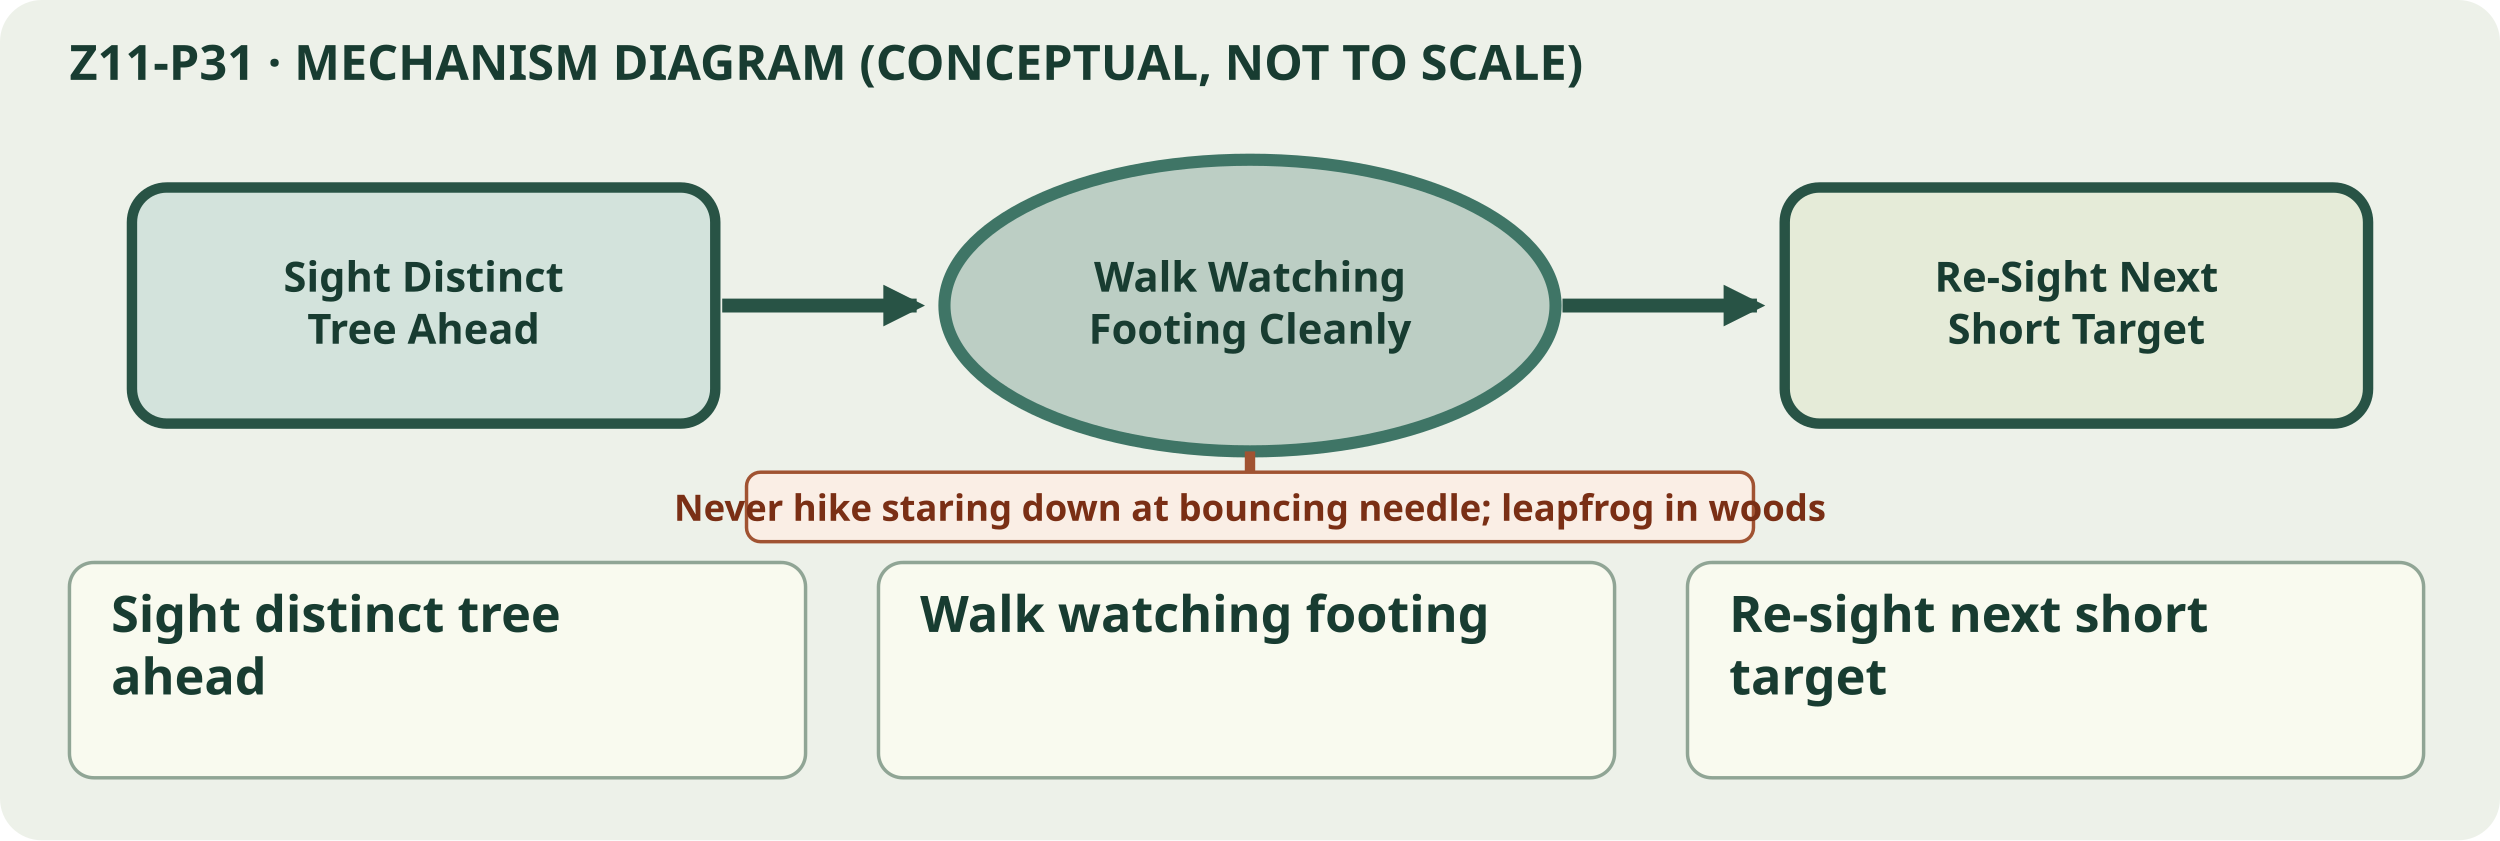
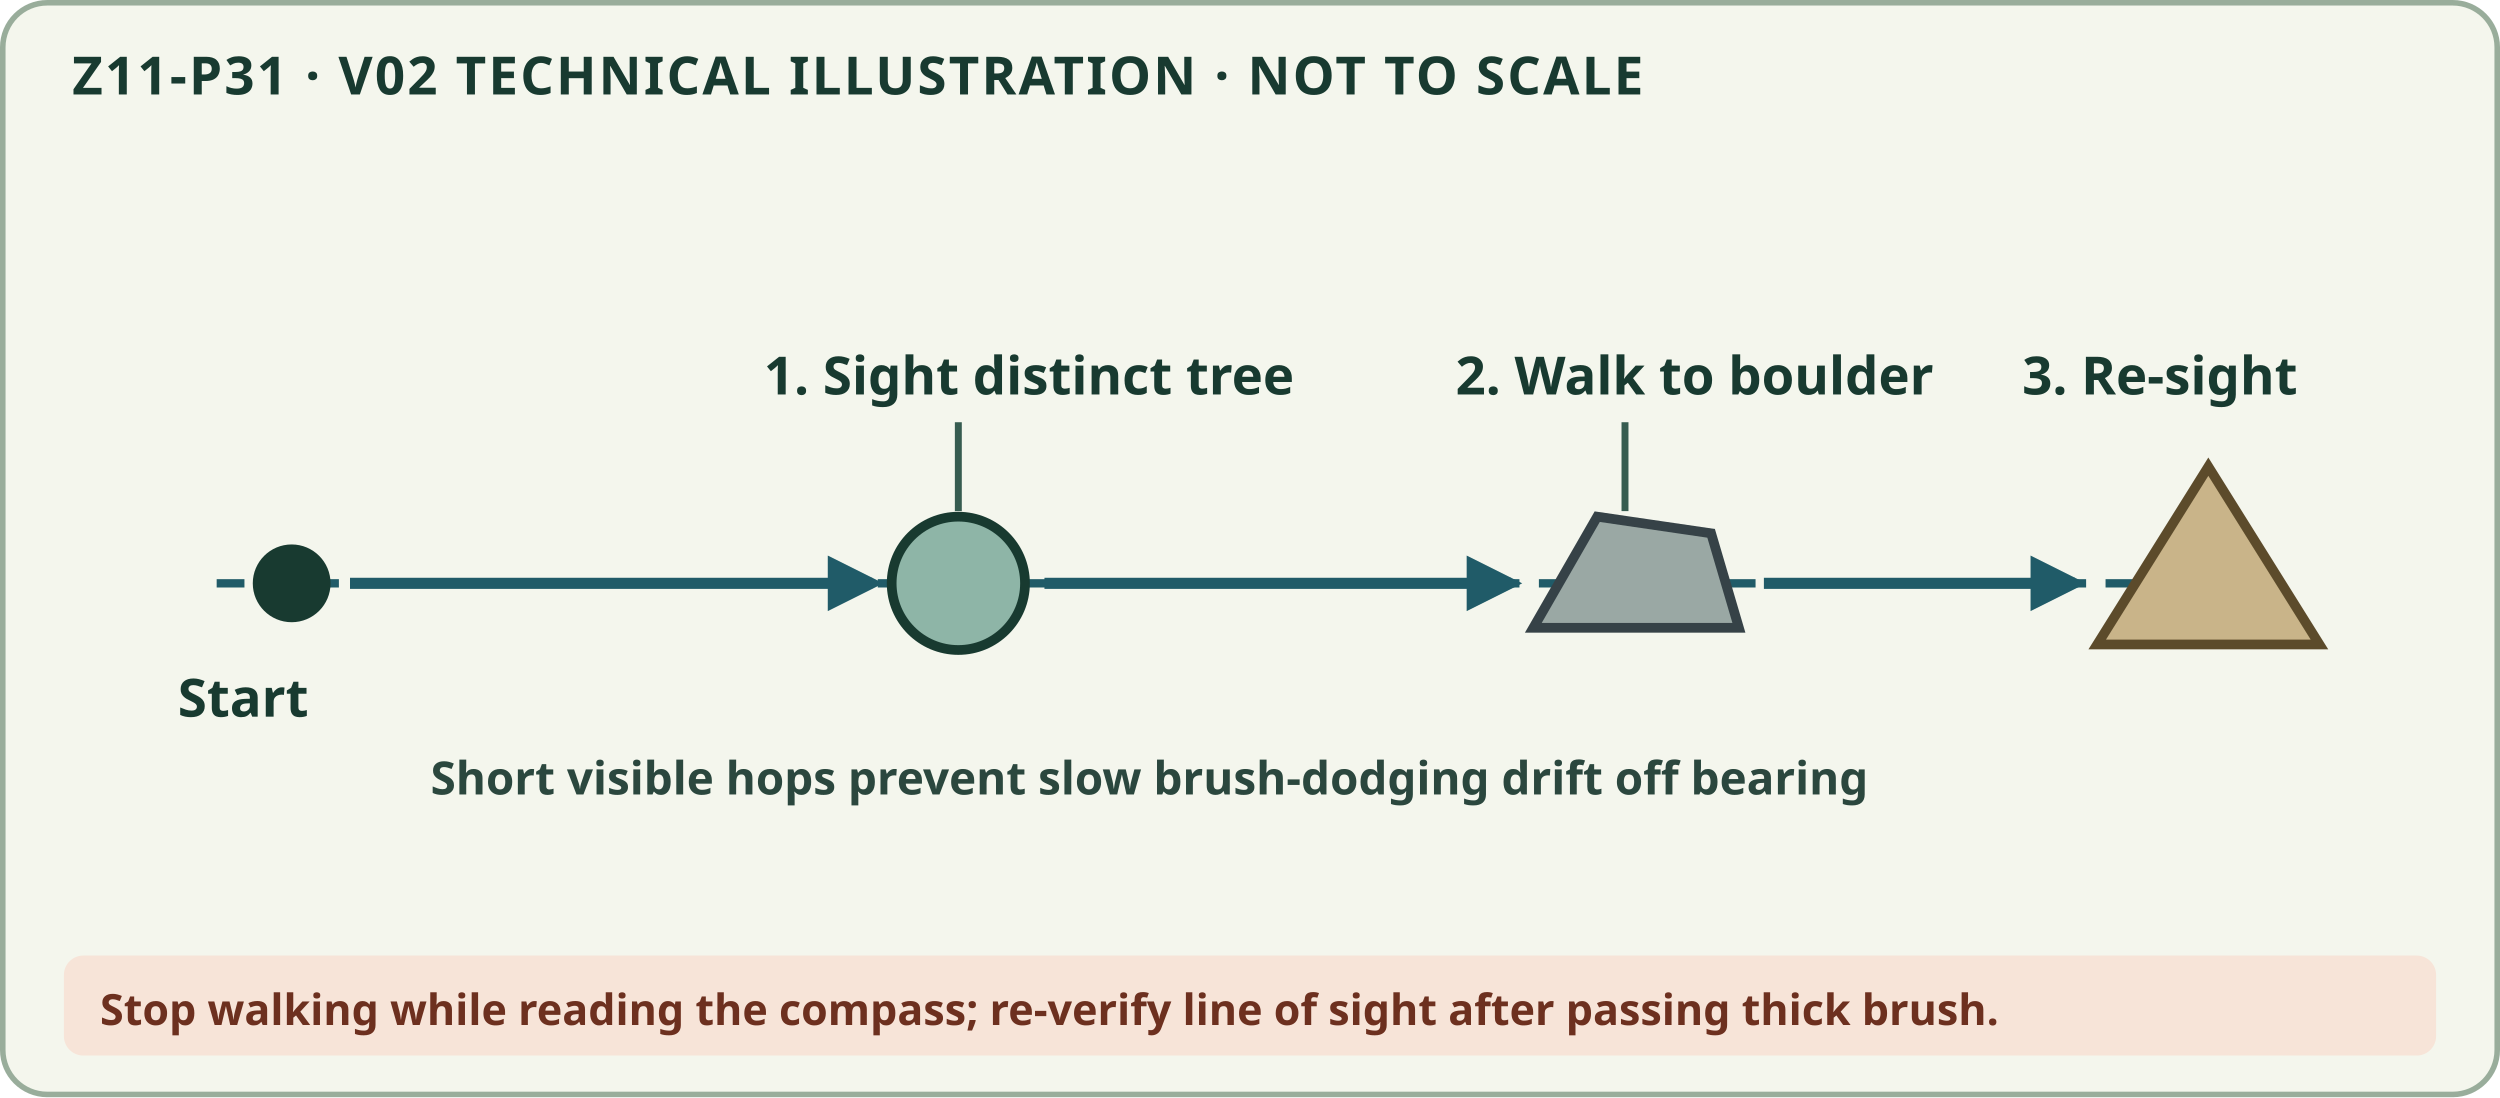
- <svg xmlns="http://www.w3.org/2000/svg" viewBox="0 0 720 242" role="img" aria-labelledby="title desc">
+ <svg xmlns="http://www.w3.org/2000/svg" class="v02-svg" viewBox="0 0 900 395" role="img" aria-labelledby="title desc">
  <defs>
-     <marker id="arrow" viewBox="0 0 10 10" markerWidth="3" markerHeight="3" refX="8" refY="5" orient="auto">
-       <path d="M0 0L10 5 0 10Z" fill="#285345" />
+     <marker id="arr" viewBox="0 0 10 10" refX="8" refY="5" markerWidth="5" markerHeight="5" orient="auto">
+       <path d="M0 0L10 5L0 10Z" fill="#205b68" />
+     </marker>
+     <marker id="arr-r" viewBox="0 0 10 10" refX="8" refY="5" markerWidth="5" markerHeight="5" orient="auto">
+       <path d="M0 0L10 5L0 10Z" fill="#972f22" />
+     </marker>
+     <marker id="arr-g" viewBox="0 0 10 10" refX="8" refY="5" markerWidth="5" markerHeight="5" orient="auto">
+       <path d="M0 0L10 5L0 10Z" fill="#183a30" />
    </marker>
  </defs>
-   <rect width="720" height="242" rx="12" fill="#edf1e9" />
-   <g font-family="system-ui,sans-serif" font-size="14.5" font-weight="650" fill="#183c31">
-     <text x="20" y="23" font-size="14" font-weight="700" fill="#183c31" text-anchor="start">Z11-P31 · MECHANISM DIAGRAM (CONCEPTUAL, NOT TO SCALE)</text>
-     <g id="mechanism-artwork">
-       <rect x="38" y="54" width="168" height="68" rx="10" fill="#d3e3dc" stroke="#285345" stroke-width="3" />
-       <text x="122" y="84" font-size="12" font-weight="650" fill="#183c31" text-anchor="middle">Sight Distinct</text>
-       <text x="122" y="99" font-size="12" font-weight="650" fill="#183c31" text-anchor="middle">Tree Ahead</text>
-       <path d="M208 88h56" stroke="#285345" stroke-width="4" marker-end="url(#arrow)" />
-       <ellipse cx="360" cy="88" rx="88" ry="42" fill="#3f7566" fill-opacity="0.28" stroke="#3f7566" stroke-width="3.5" />
-       <text x="360" y="84" font-size="12" font-weight="700" fill="#183c31" text-anchor="middle">Walk Watching</text>
-       <text x="360" y="99" font-size="12" font-weight="700" fill="#183c31" text-anchor="middle">Footing Cleanly</text>
-       <path d="M450 88h56" stroke="#285345" stroke-width="4" marker-end="url(#arrow)" />
-       <rect x="514" y="54" width="168" height="68" rx="10" fill="#e5ebd8" stroke="#285345" stroke-width="3" />
-       <text x="598" y="84" font-size="12" font-weight="650" fill="#183c31" text-anchor="middle">Re-Sight Next</text>
-       <text x="598" y="99" font-size="12" font-weight="650" fill="#183c31" text-anchor="middle">Short Target</text>
-       <path d="M360 130v14" stroke="#a05332" stroke-width="3" />
-       <rect x="215" y="136" width="290" height="20" rx="4" fill="#faeee5" stroke="#a05332" />
-       <text x="360" y="150" font-size="10.5" font-weight="650" fill="#7a2f15" text-anchor="middle">Never hike staring down at bouncing needle; leapfrog in woods</text>
-     </g>
-     <g id="stage-panels">
-       <rect x="20" y="162" width="212" height="62" rx="7" fill="#f9faef" stroke="#90a595" />
-       <text x="32" y="182" font-size="14.5" font-weight="650" fill="#183c31" text-anchor="start">Sight distinct tree</text>
-       <text x="32" y="200" font-size="14.5" font-weight="650" fill="#183c31" text-anchor="start">ahead</text>
-       <rect x="253" y="162" width="212" height="62" rx="7" fill="#f9faef" stroke="#90a595" />
-       <text x="265" y="182" font-size="14.5" font-weight="650" fill="#183c31" text-anchor="start">Walk watching footing</text>
-       <rect x="486" y="162" width="212" height="62" rx="7" fill="#f9faef" stroke="#90a595" />
-       <text x="498" y="182" font-size="14.5" font-weight="650" fill="#183c31" text-anchor="start">Re-sight next short</text>
-       <text x="498" y="200" font-size="14.5" font-weight="650" fill="#183c31" text-anchor="start">target</text>
-     </g>
+   <style>.v02-svg text{font-family:system-ui,sans-serif;font-size:19px;font-weight:650;fill:#183a30}.v02-svg .sm{font-size:16.5px;font-weight:600;fill:#2b473e}.v02-svg .warn{font-size:18.5px;font-weight:700;fill:#8c281b}.v02-svg .heading{font-size:19px;letter-spacing:0.8px;font-weight:750;fill:#183a30}.v02-svg .guard{font-size:15.5px;font-weight:650;fill:#6d301f}.v02-svg .leader{fill:none;stroke:#365c50;stroke-width:2.5}.v02-svg .flow{fill:none;stroke:#205b68;stroke-width:4;marker-end:url(#arr)}.v02-svg .rflow{fill:none;stroke:#972f22;stroke-width:4;marker-end:url(#arr-r)}.v02-svg .gflow{fill:none;stroke:#183a30;stroke-width:3.5;marker-end:url(#arr-g)}.v02-svg .dash{fill:none;stroke:#365c50;stroke-width:2.5;stroke-dasharray:10 7}</style>
+   <rect x="1" y="1" width="898" height="393" rx="16" fill="#f4f6ed" stroke="#99ad9b" stroke-width="2" />
+   <text class="heading" x="26" y="34">Z11-P31 · V02 TECHNICAL ILLUSTRATION · NOT TO SCALE</text>
+   <g id="v02-artwork">
+     <line x1="78" y1="210" x2="825" y2="210" stroke="#205b68" stroke-width="3" stroke-dasharray="10 7" />
+     <circle cx="105" cy="210" r="14" fill="#183a30" />
+     <text x="64" y="258">Start</text>
+     <circle cx="345" cy="210" r="24" fill="#8eb5a7" stroke="#183a30" stroke-width="3.5" />
+     <text x="275" y="142">1. Sight distinct tree</text>
+     <path class="leader" d="M345 152v32" />
+     <polygon points="552,226 575,186 616,192 626,226" fill="#9aa8a4" stroke="#364247" stroke-width="3.5" />
+     <text x="524" y="142">2. Walk to boulder</text>
+     <path class="leader" d="M585 152v32" />
+     <polygon points="755,232 795,168 835,232" fill="#c9b489" stroke="#5c4b2b" stroke-width="3.5" />
+     <text x="728" y="142">3. Re-sight</text>
+     <path class="flow" d="M126 210h188" />
+     <path class="flow" d="M376 210h168" />
+     <path class="flow" d="M635 210h112" />
+     <text class="sm" x="155" y="286">Short visible hops prevent slow brush-dodging drift off bearing</text>
  </g>
+   <rect x="23" y="344" width="854" height="36" rx="7" fill="#f7e4d8" />
+   <text class="guard" x="36" y="369">Stop walking while reading the compass; re-verify line of sight after passing thick brush.</text>
</svg>
